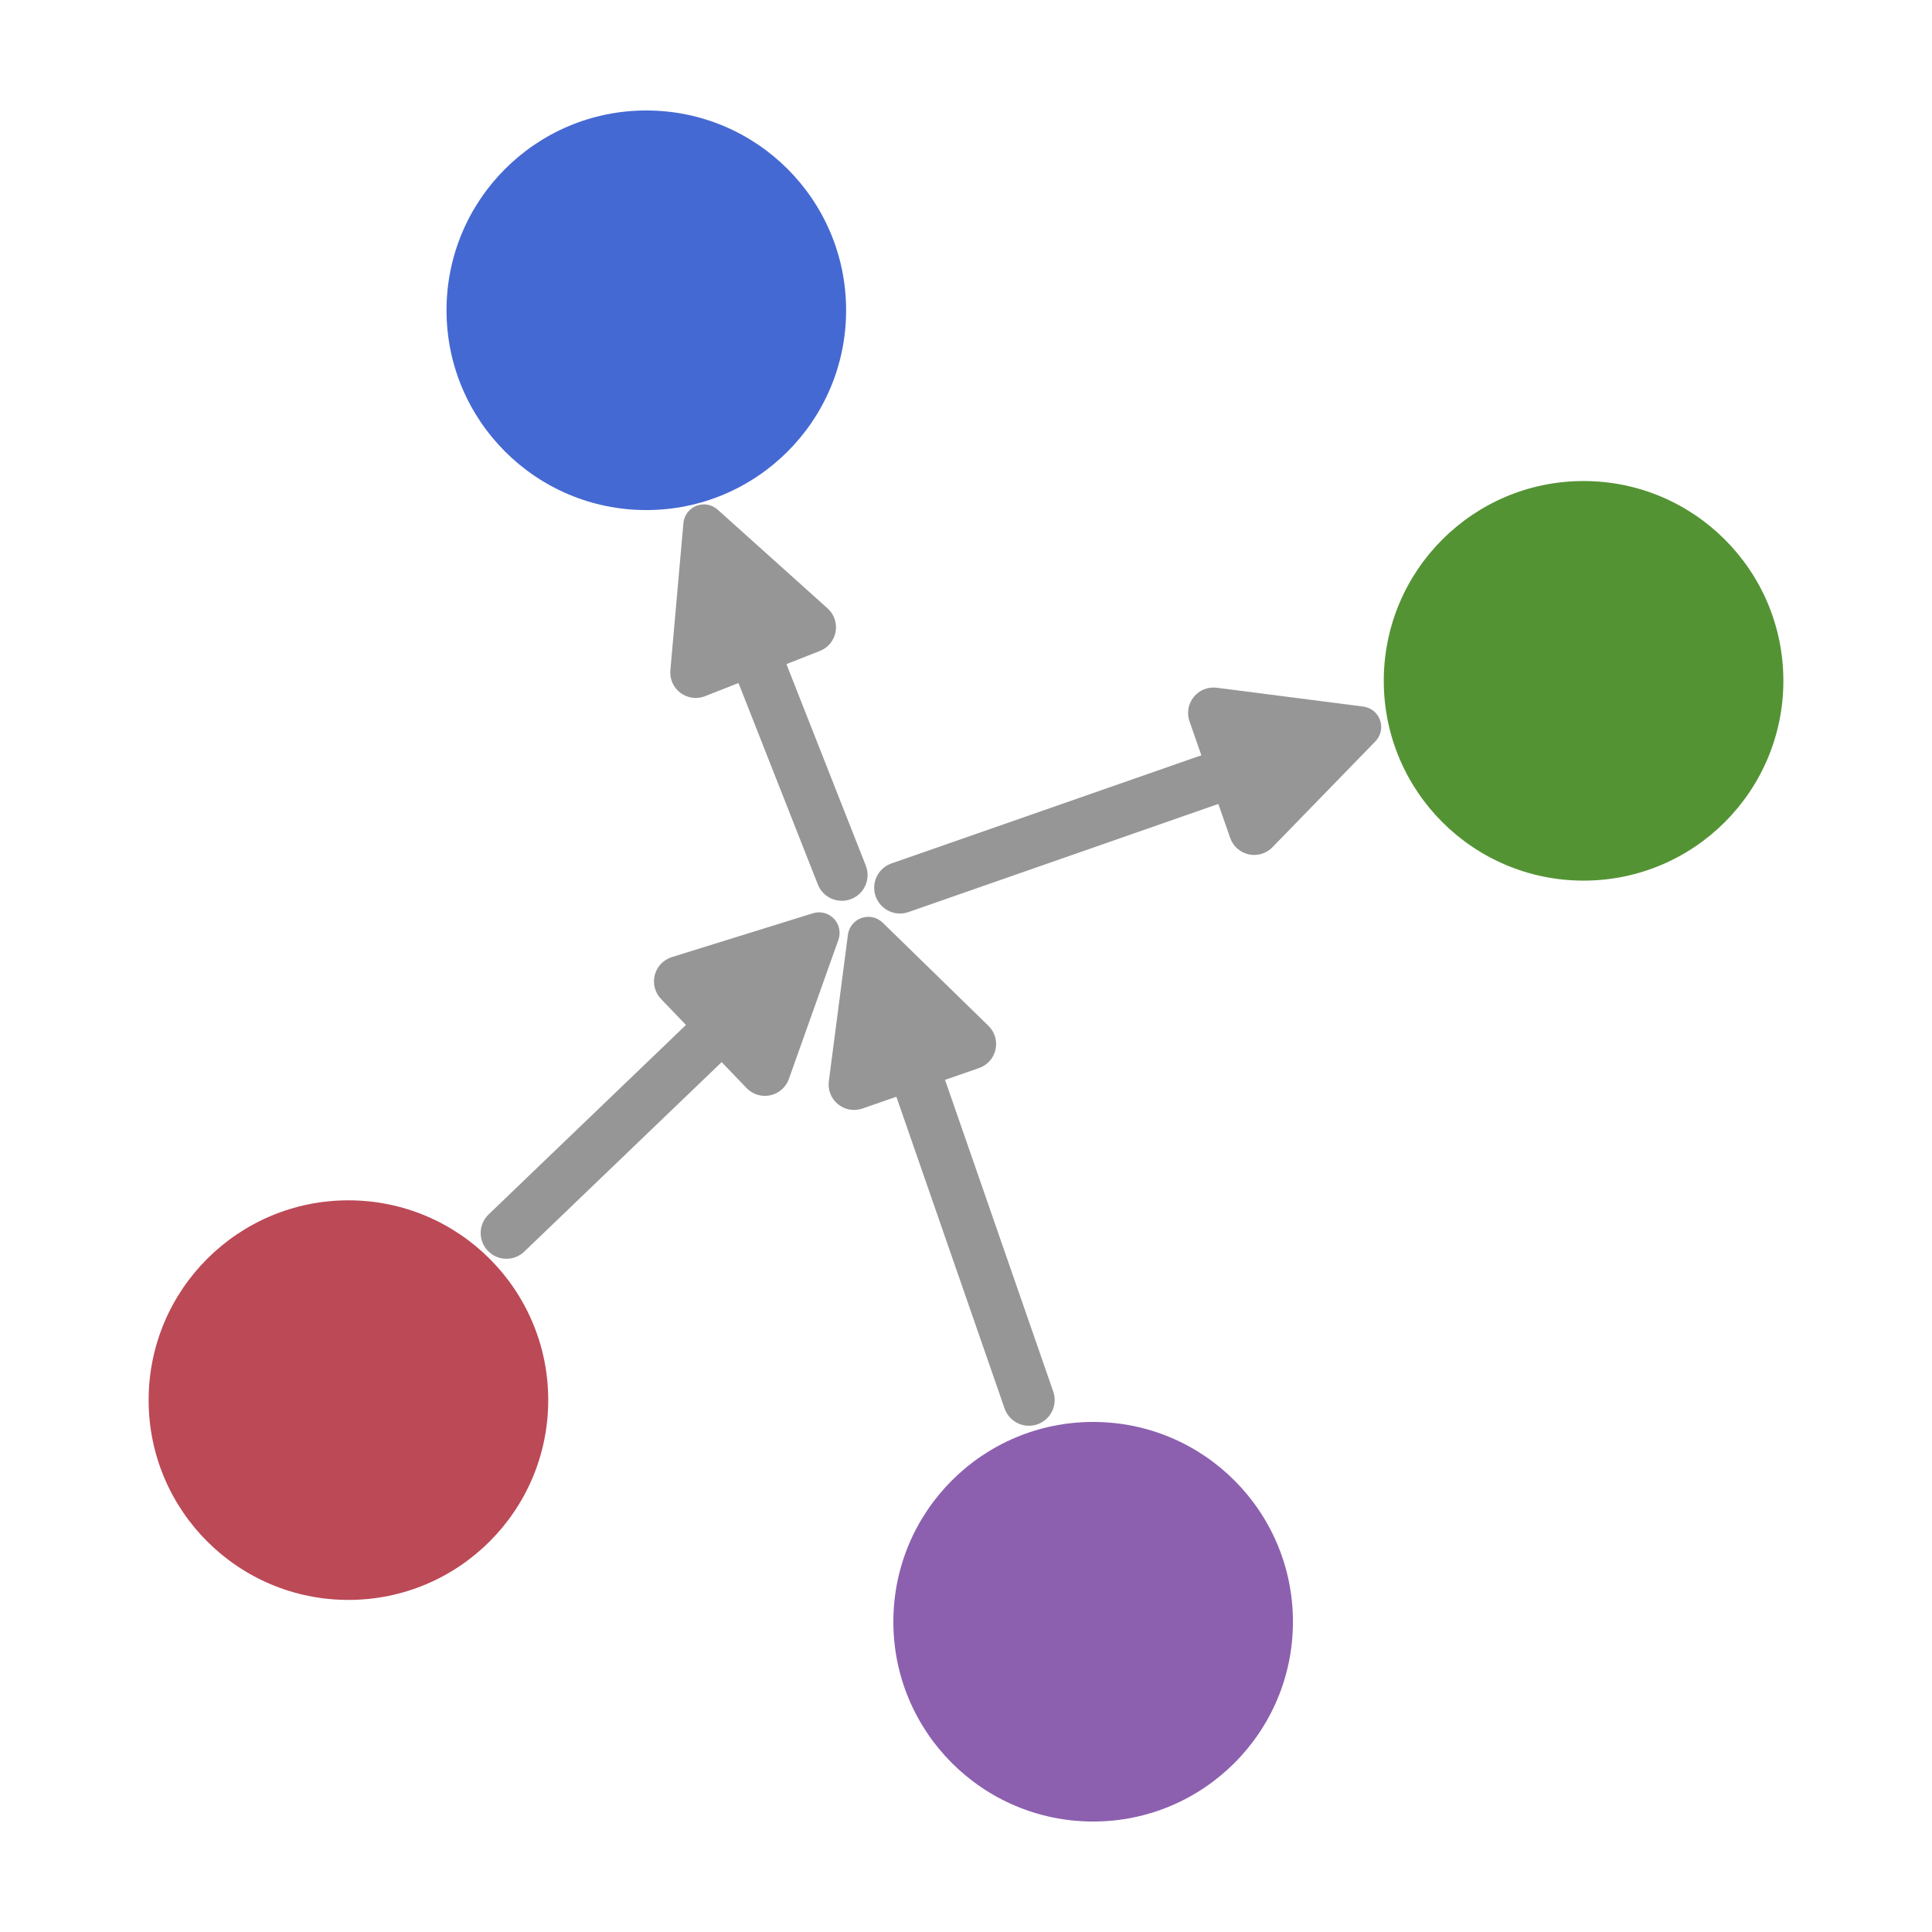
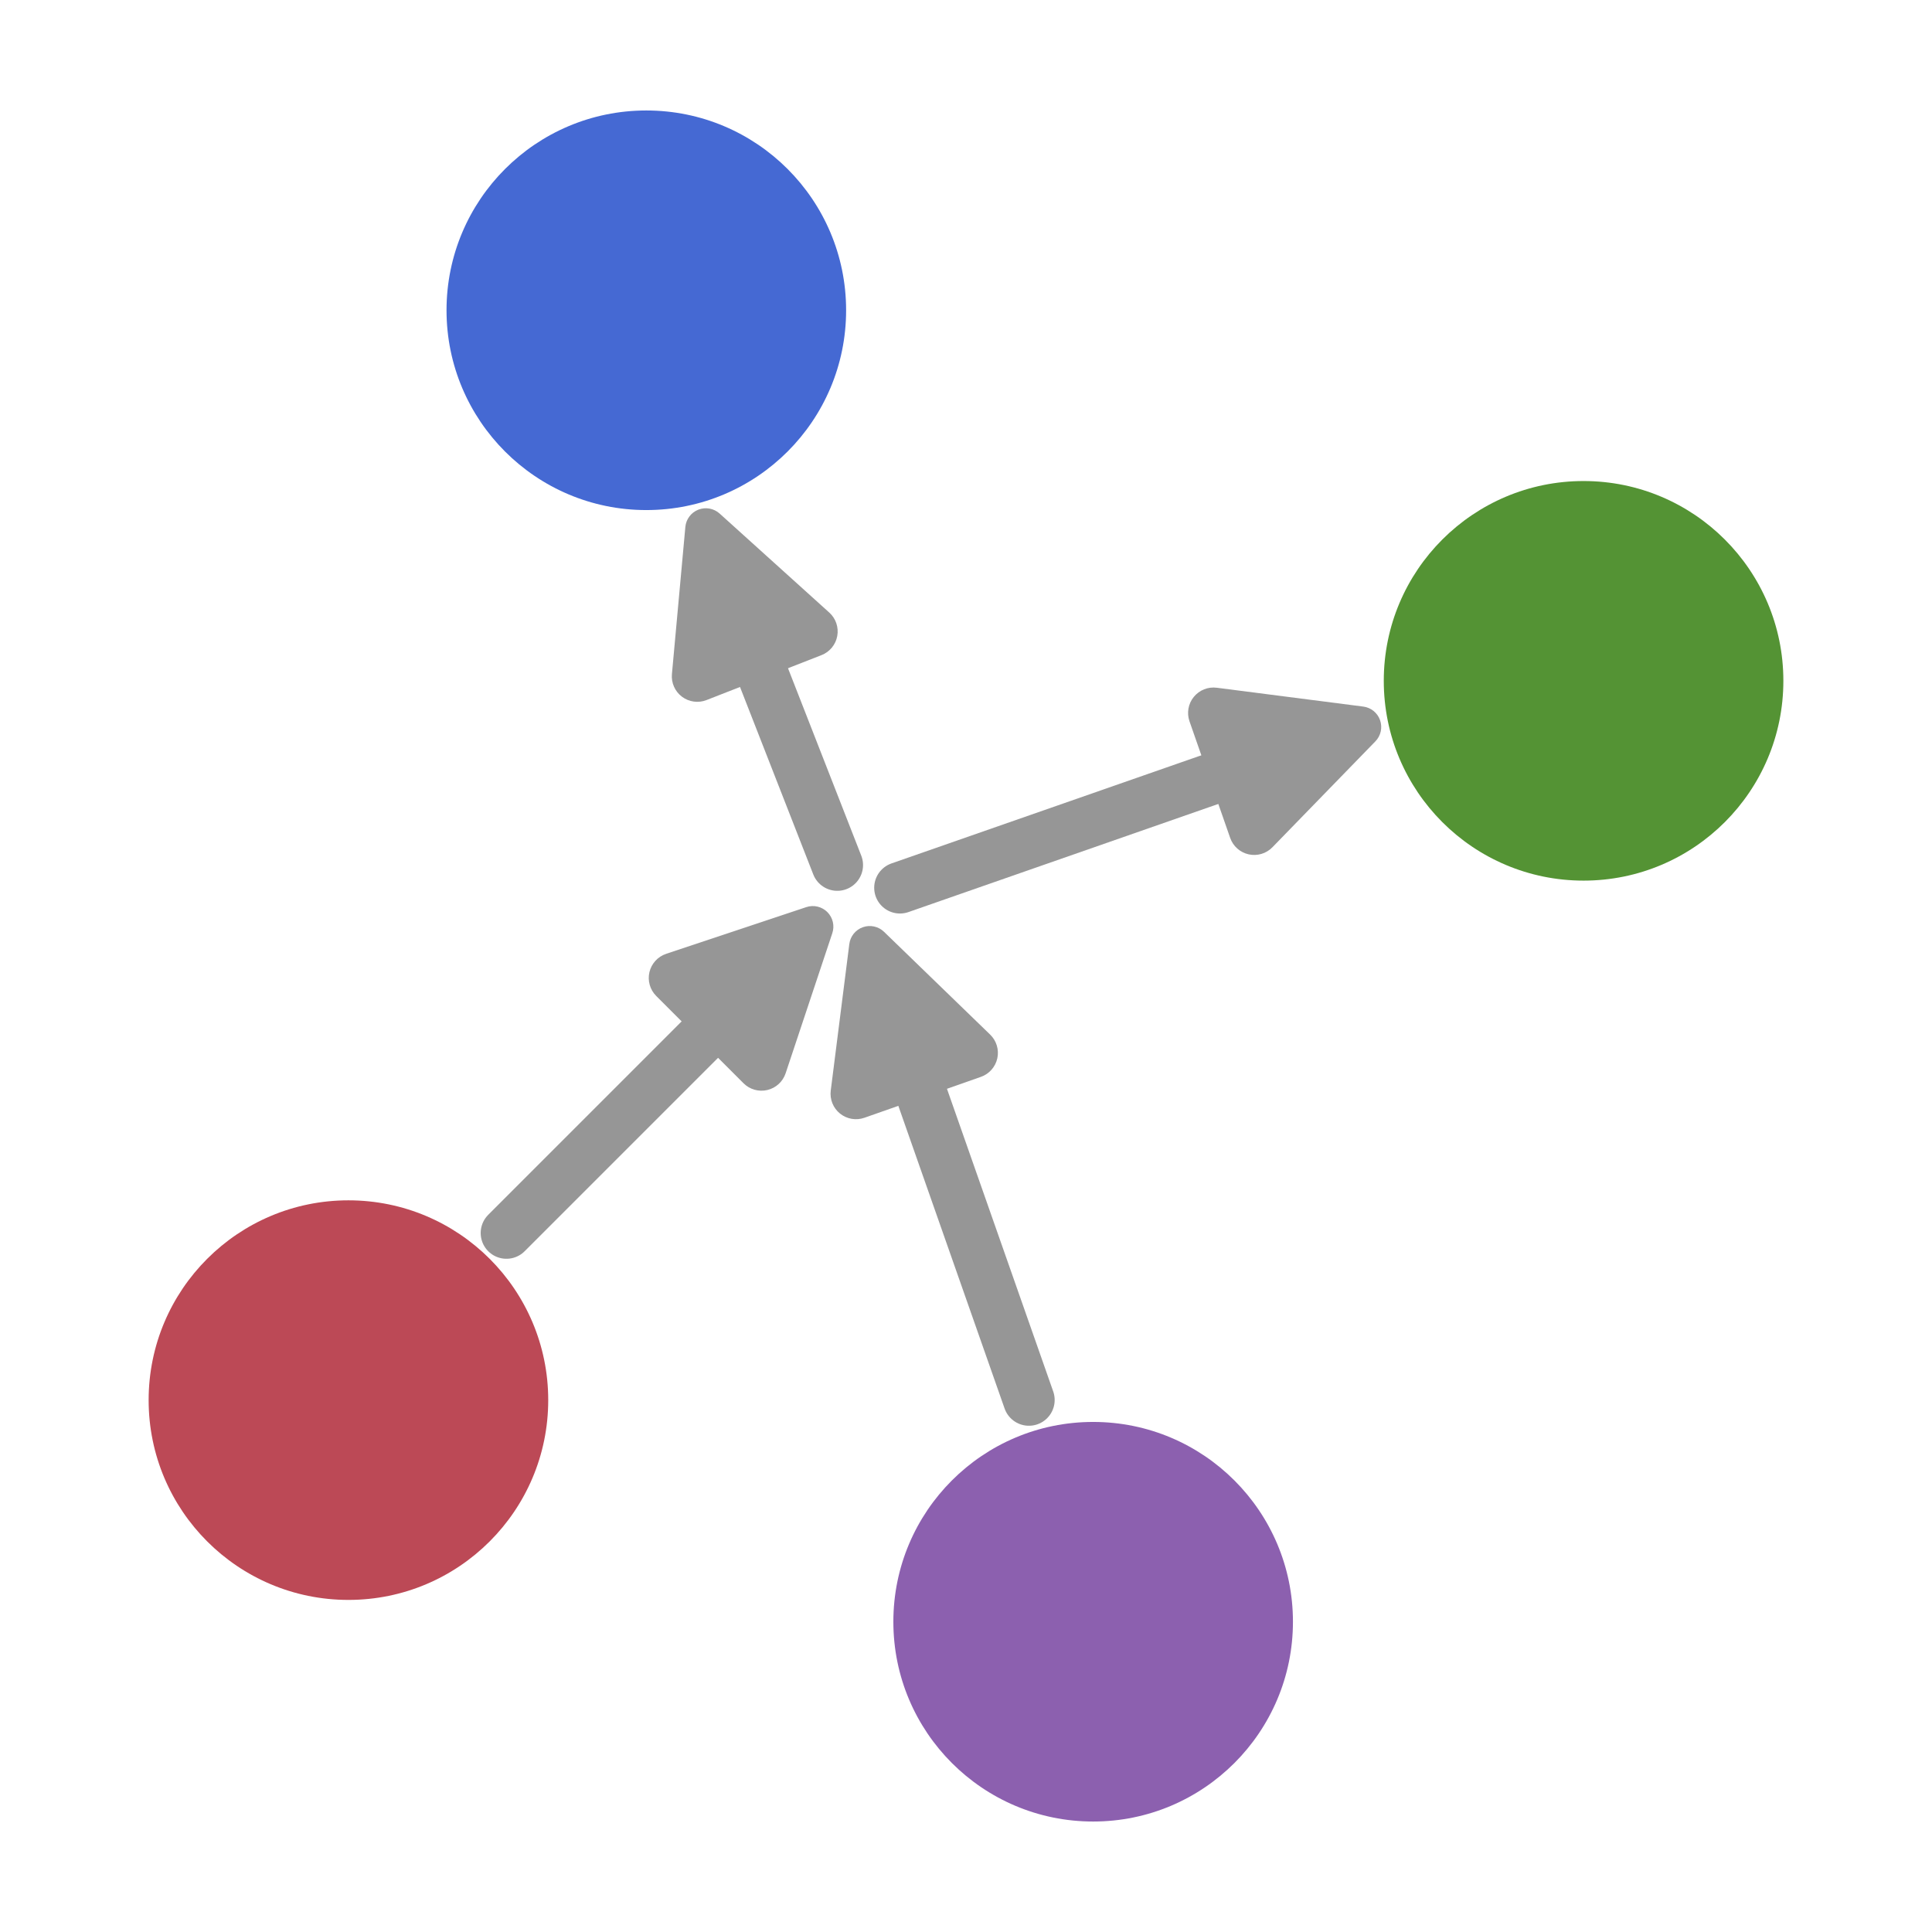
<svg xmlns="http://www.w3.org/2000/svg" width="75mm" height="75mm" viewBox="0 0 75 75" version="1.1" id="svg5">
  <defs id="defs2">
    <marker style="overflow:visible" id="RoundedArrow" refX="0" refY="0" orient="auto-start-reverse" markerWidth="3.5" markerHeight="3.383" viewBox="0 0 6.135 5.93" preserveAspectRatio="xMidYMid">
      <path transform="scale(0.7)" d="m -0.211,-4.106 6.422,3.211 a 1,1 90 0 1 0,1.789 L -0.211,4.106 A 1.236,1.236 31.717 0 1 -2,3 v -6 a 1.236,1.236 148.283 0 1 1.789,-1.106 z" style="fill:context-stroke;fill-rule:evenodd;stroke:none" id="path1367" />
    </marker>
    <marker style="overflow:visible" id="RoundedArrow-5" refX="0" refY="0" orient="auto-start-reverse" markerWidth="3.5" markerHeight="3.383" viewBox="0 0 6.135 5.93" preserveAspectRatio="xMidYMid">
      <path transform="scale(0.7)" d="m -0.211,-4.106 6.422,3.211 a 1,1 90 0 1 0,1.789 L -0.211,4.106 A 1.236,1.236 31.717 0 1 -2,3 v -6 a 1.236,1.236 148.283 0 1 1.789,-1.106 z" style="fill:context-stroke;fill-rule:evenodd;stroke:none" id="path1367-3" />
    </marker>
    <marker style="overflow:visible" id="RoundedArrow-8" refX="0" refY="0" orient="auto-start-reverse" markerWidth="3.5" markerHeight="3.383" viewBox="0 0 6.135 5.93" preserveAspectRatio="xMidYMid">
      <path transform="scale(0.7)" d="m -0.211,-4.106 6.422,3.211 a 1,1 90 0 1 0,1.789 L -0.211,4.106 A 1.236,1.236 31.717 0 1 -2,3 v -6 a 1.236,1.236 148.283 0 1 1.789,-1.106 z" style="fill:context-stroke;fill-rule:evenodd;stroke:none" id="path1367-0" />
    </marker>
    <marker style="overflow:visible" id="RoundedArrow-9" refX="0" refY="0" orient="auto-start-reverse" markerWidth="3.5" markerHeight="3.383" viewBox="0 0 6.135 5.93" preserveAspectRatio="xMidYMid">
      <path transform="scale(0.7)" d="m -0.211,-4.106 6.422,3.211 a 1,1 90 0 1 0,1.789 L -0.211,4.106 A 1.236,1.236 31.717 0 1 -2,3 v -6 a 1.236,1.236 148.283 0 1 1.789,-1.106 z" style="fill:context-stroke;fill-rule:evenodd;stroke:none" id="path1367-9" />
    </marker>
  </defs>
  <g id="layer1">
    <g id="g5214" transform="translate(-55.85898,-44.64744)">
      <circle style="fill:#8c60af;fill-opacity:1;stroke:none;stroke-width:0.397;stroke-linecap:round;stroke-dasharray:1.191, 1.191" id="path238" cx="98.295" cy="107.603" r="7.756" />
      <circle style="fill:#bc4956;fill-opacity:1;stroke:none;stroke-width:0.397;stroke-linecap:round;stroke-dasharray:1.191, 1.191" id="path238-2" cx="69.385" cy="99" r="7.756" />
      <circle style="fill:#549334;fill-opacity:1;stroke:none;stroke-width:0.397;stroke-linecap:round;stroke-dasharray:1.191, 1.191" id="path238-2-4" cx="117.333" cy="71.077" r="7.756" />
      <circle style="fill:#4569d3;fill-opacity:1;stroke:none;stroke-width:0.397;stroke-linecap:round;stroke-dasharray:1.191, 1.191" id="path238-2-4-3" cx="80.949" cy="56.692" r="7.756" />
-       <path style="fill:none;fill-opacity:1;stroke:#969696;stroke-width:2;stroke-linecap:round;stroke-dasharray:none;stroke-dashoffset:0;stroke-opacity:1;marker-end:url(#RoundedArrow)" d="m 75.519,92.513 8.814,-8.462" id="path3460" />
-       <path style="fill:none;fill-opacity:1;stroke:#969696;stroke-width:2;stroke-linecap:round;stroke-dasharray:none;stroke-dashoffset:0;stroke-opacity:1;marker-end:url(#RoundedArrow-5)" d="M 95.801,98.995 91.077,85.386" id="path3460-5" />
-       <path style="fill:none;fill-opacity:1;stroke:#969696;stroke-width:2;stroke-linecap:round;stroke-dasharray:none;stroke-dashoffset:0;stroke-opacity:1;marker-end:url(#RoundedArrow-8)" d="M 88.538,78.616 84.872,69.309" id="path3460-7" />
+       <path style="fill:none;fill-opacity:1;stroke:#969696;stroke-width:2;stroke-linecap:round;stroke-dasharray:none;stroke-dashoffset:0;stroke-opacity:1;marker-end:url(#RoundedArrow)" d="M 75.519,92.513 84.157,83.875" id="path3460" />
+       <path style="fill:none;fill-opacity:1;stroke:#969696;stroke-width:2;stroke-linecap:round;stroke-dasharray:none;stroke-dashoffset:0;stroke-opacity:1;marker-end:url(#RoundedArrow-5)" d="M 95.801,98.995 91.147,85.738" id="path3460-5" />
+       <path style="fill:none;fill-opacity:1;stroke:#969696;stroke-width:2;stroke-linecap:round;stroke-dasharray:none;stroke-dashoffset:0;stroke-opacity:1;marker-end:url(#RoundedArrow-8)" d="M 88.362,78.229 84.936,69.464" id="path3460-7" />
      <path style="fill:none;fill-opacity:1;stroke:#969696;stroke-width:2;stroke-linecap:round;stroke-dasharray:none;stroke-dashoffset:0;stroke-opacity:1;marker-end:url(#RoundedArrow-9)" d="M 90.795,79.11 104.333,74.386" id="path3460-0" />
    </g>
  </g>
</svg>
